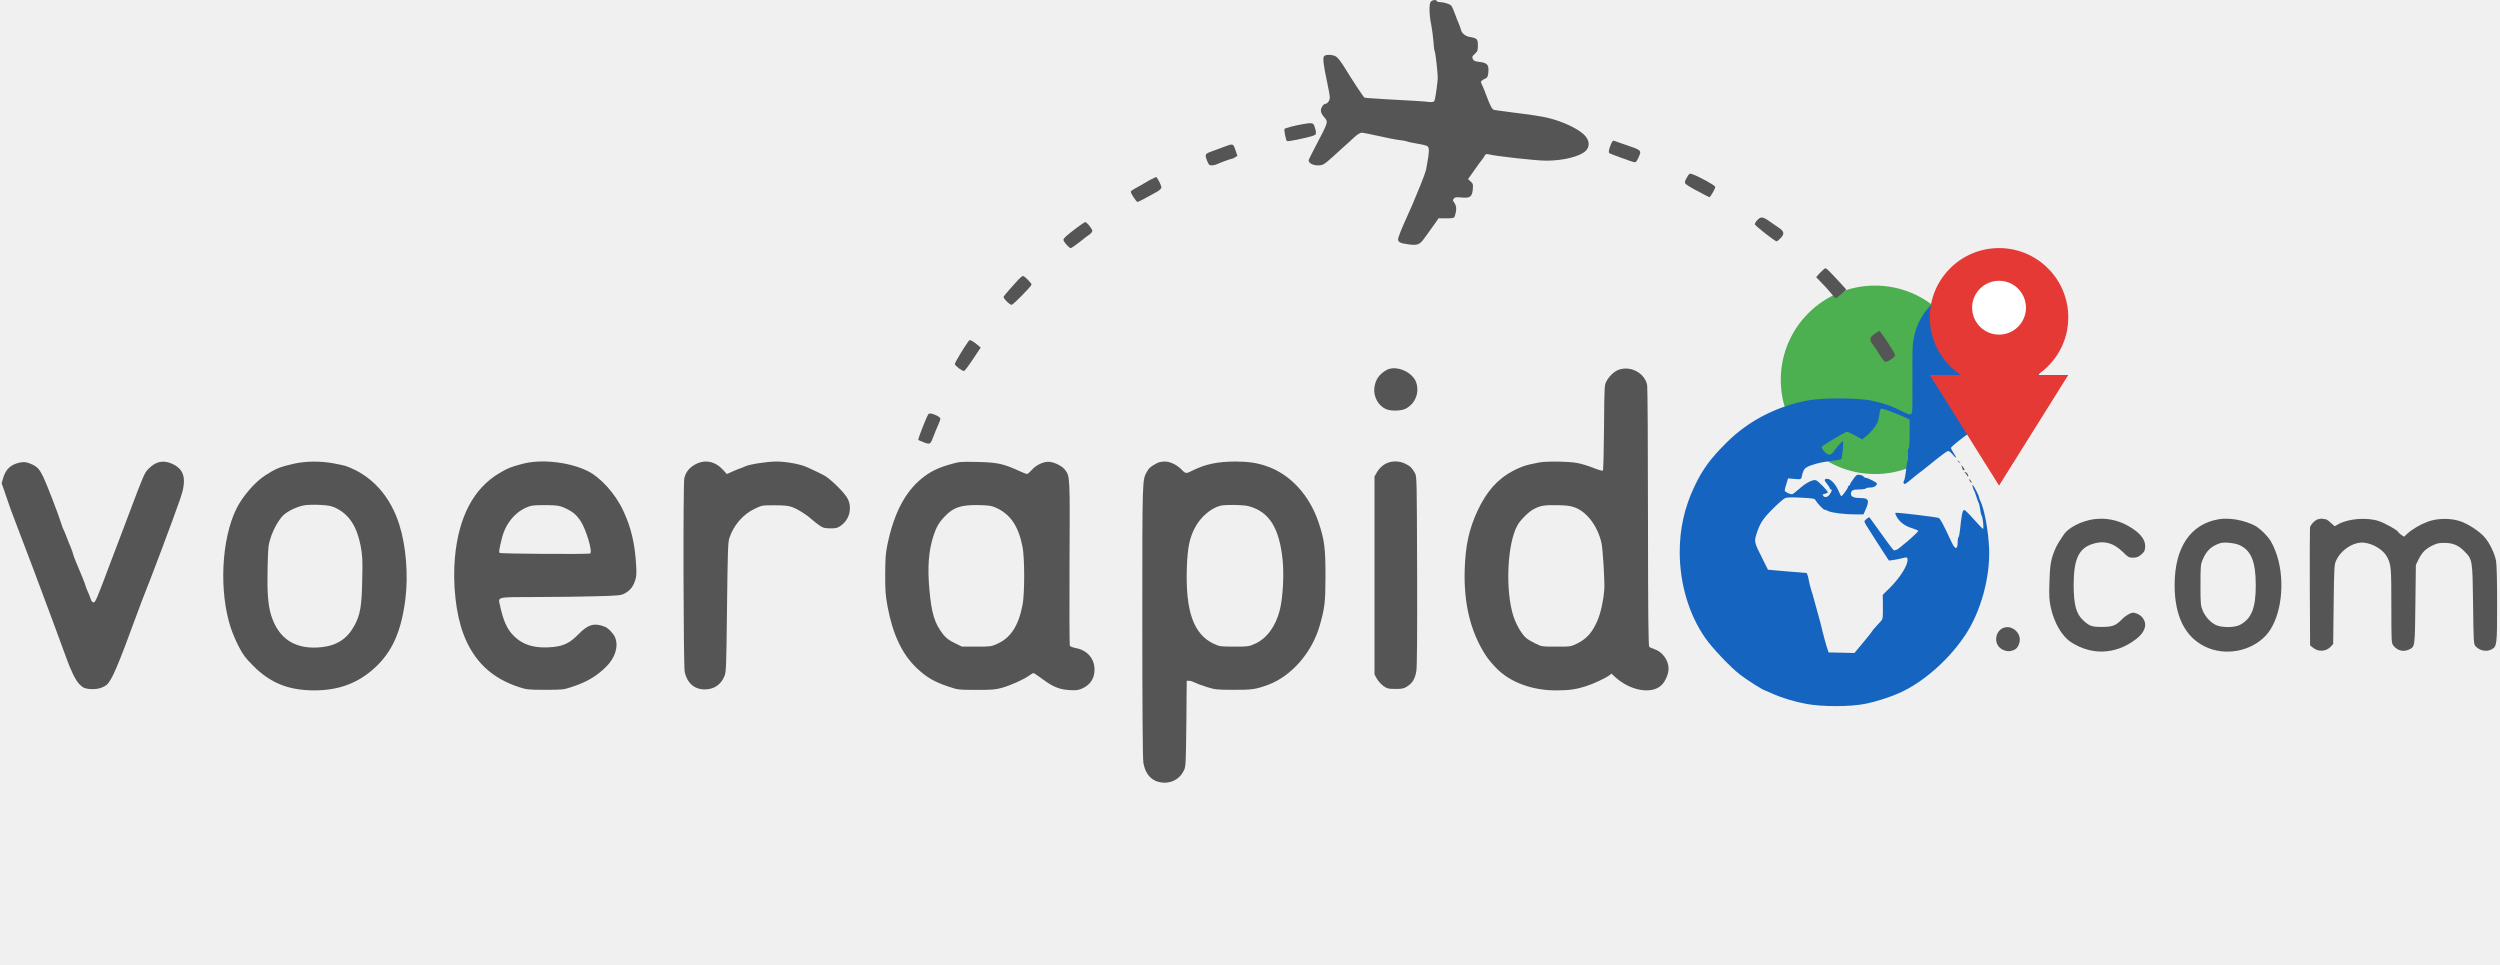
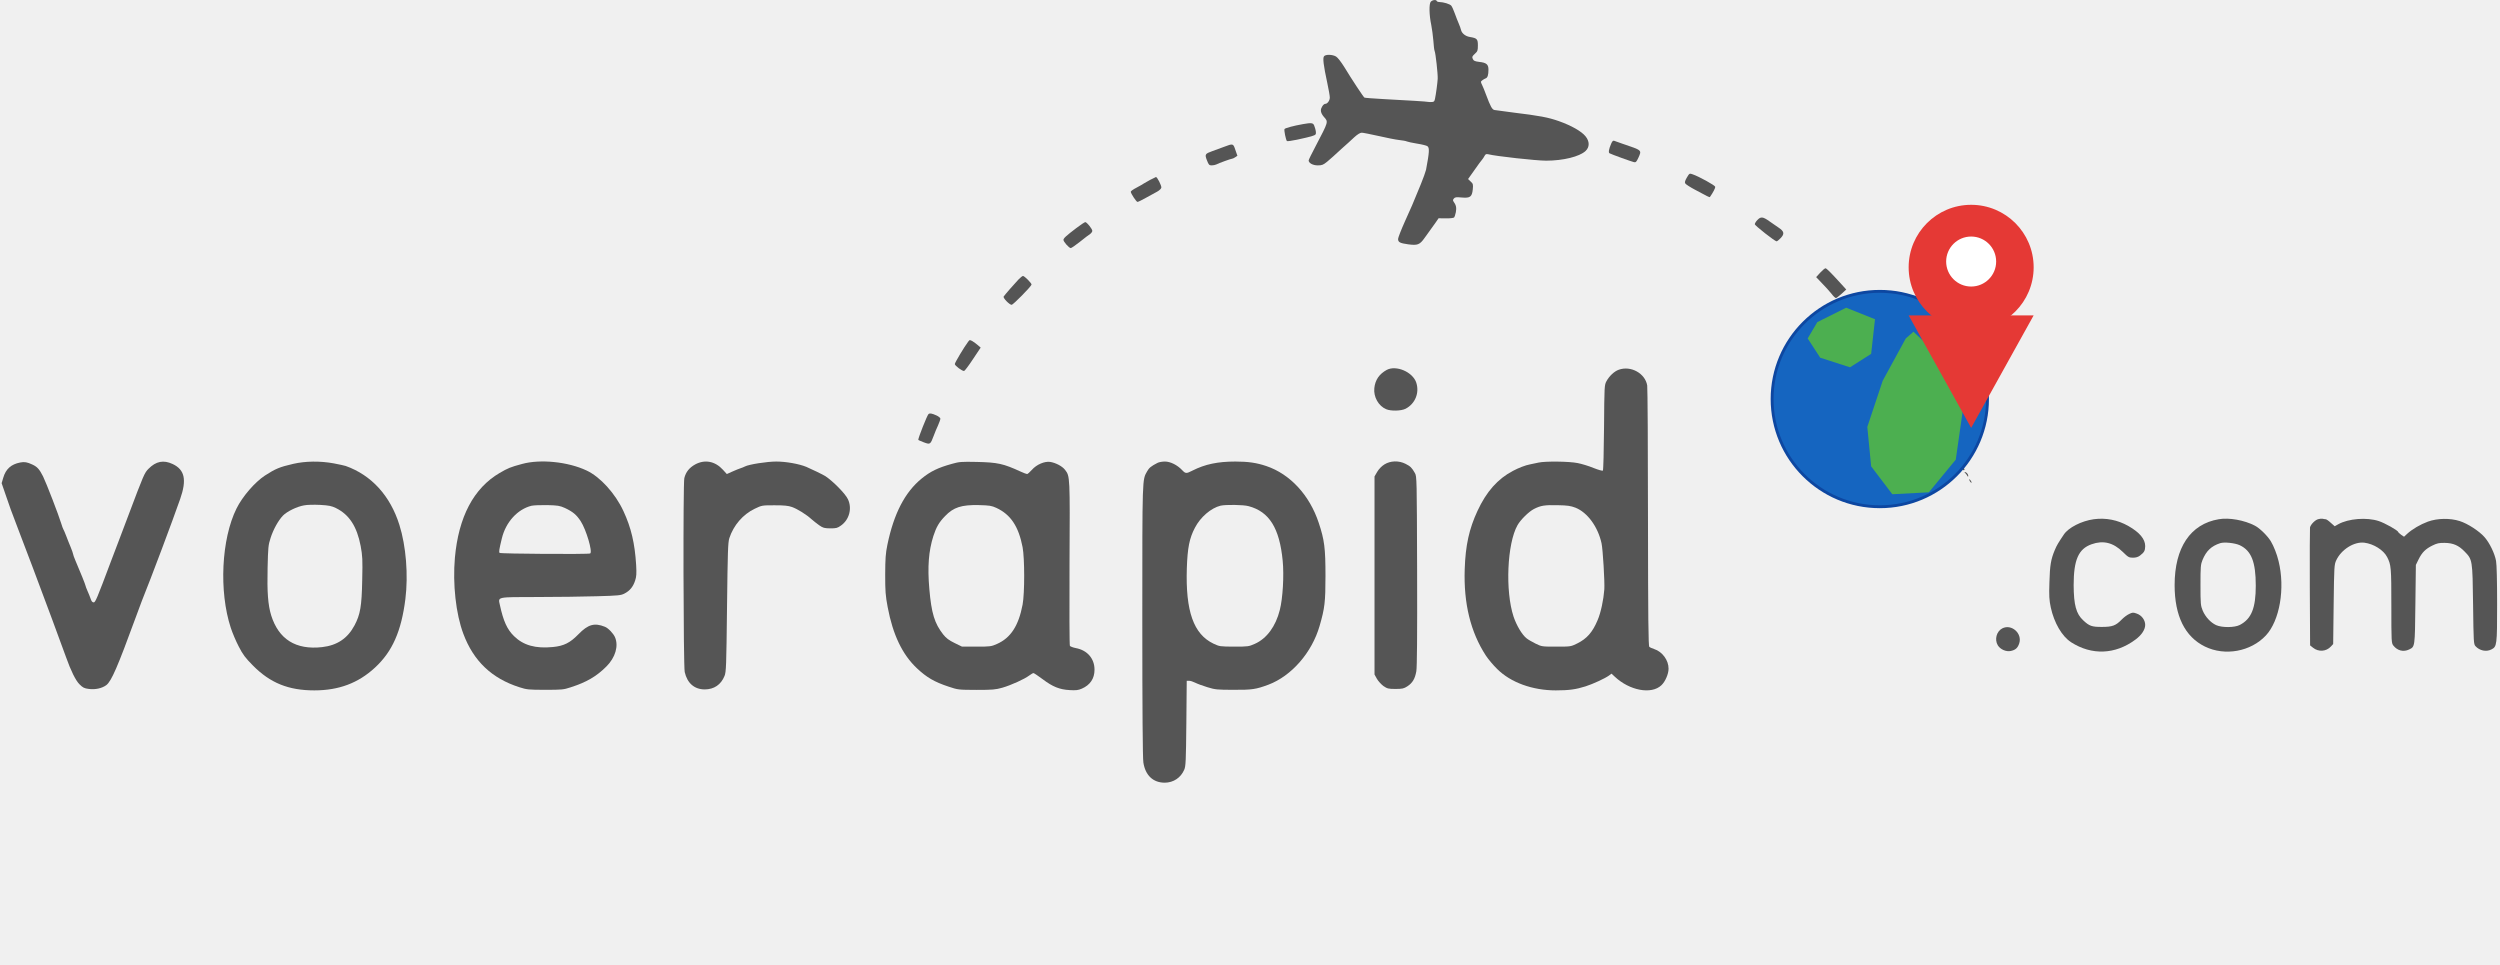
<svg xmlns="http://www.w3.org/2000/svg" viewBox="0 0 2600 1003" preserveAspectRatio="xMidYMid meet">
+   <defs>
+     <clipPath id="globe-clip">
+       <circle cx="1955" cy="415" r="112" />
+     </clipPath>
+   </defs>
  <g transform="translate(0,1003) scale(0.1,-0.1)" fill="#555555" stroke="none">
-     <circle fill="#4CAF50" cx="19500" cy="6080" r="980" />
    <path d="M14880 10012 c-19 -21 -17 -138 5 -241 8 -41 18 -115 22 -165 3 -50 9 -98 13 -106 10 -19 35 -243 32 -290 -2 -41 -18 -160 -28 -207 -5 -27 -11 -33 -33 -34 -14 -1 -30 0 -36 1 -13 4 -208 16 -458 29 -108 6 -202 13 -207 16 -11 7 -132 190 -210 319 -32 51 -67 97 -85 108 -37 22 -108 24 -125 3 -15 -18 -6 -93 34 -279 14 -65 26 -133 26 -150 0 -32 -25 -66 -47 -66 -19 0 -46 -40 -46 -69 0 -19 11 -43 31 -66 48 -54 51 -44 -86 -306 -40 -75 -72 -141 -72 -147 0 -28 44 -52 95 -52 44 0 56 5 97 38 25 21 53 45 61 53 8 8 50 46 93 85 43 38 101 90 129 117 33 30 61 47 77 47 14 0 92 -16 174 -34 82 -19 178 -38 214 -42 36 -4 72 -10 81 -15 9 -4 57 -15 108 -23 51 -8 99 -20 107 -27 22 -18 19 -62 -15 -244 -5 -22 -29 -89 -54 -150 -25 -60 -53 -128 -62 -150 -21 -53 -22 -55 -104 -238 -39 -87 -71 -169 -71 -182 0 -34 19 -44 105 -56 98 -13 120 -5 171 67 22 30 50 70 64 89 14 19 38 52 53 74 l28 41 76 -1 c41 -1 80 4 85 9 6 6 14 31 19 56 8 46 3 72 -23 108 -9 13 -9 20 2 33 12 15 26 16 81 11 88 -8 108 6 116 85 5 52 3 58 -22 81 l-27 26 66 93 c36 52 72 101 80 109 7 8 19 26 25 38 10 19 18 22 37 18 82 -21 501 -67 604 -67 177 0 347 42 410 101 43 40 43 100 -1 153 -42 52 -149 112 -276 157 -114 40 -200 56 -478 90 -93 12 -180 24 -193 26 -24 5 -41 36 -87 159 -14 39 -33 85 -42 103 -15 31 -15 33 3 47 10 8 26 17 35 20 20 7 29 35 29 91 0 54 -21 72 -94 80 -48 6 -60 11 -69 31 -9 21 -7 27 21 53 29 26 32 34 32 88 0 65 -9 75 -81 87 -47 7 -85 37 -94 72 -3 15 -14 45 -24 68 -10 22 -28 69 -41 105 -13 36 -29 72 -37 81 -14 17 -79 37 -123 38 -14 0 -26 5 -28 11 -6 16 -45 11 -62 -8z" />
    <path d="M13550 8739 c-97 -17 -185 -41 -191 -51 -7 -11 14 -114 25 -125 3 -4 50 3 104 14 148 32 186 43 194 56 8 13 3 45 -14 90 -11 30 -29 32 -118 16z" />
    <path d="M16755 8533 c-23 -54 -29 -89 -16 -97 14 -9 229 -87 256 -93 17 -4 25 5 44 46 36 81 42 76 -165 146 -39 14 -78 27 -87 31 -12 4 -20 -5 -32 -33z" />
    <path d="M12730 8503 c-36 -14 -90 -34 -120 -44 -78 -28 -82 -34 -58 -96 18 -47 24 -53 49 -53 16 0 37 4 47 9 26 14 156 61 168 61 5 0 19 7 31 15 l22 15 -21 60 c-23 69 -23 69 -118 33z" />
    <path d="M17543 8183 c-19 -33 -24 -50 -16 -61 5 -9 50 -38 99 -64 131 -71 153 -82 157 -77 33 47 58 94 55 107 -3 15 -169 107 -237 130 -30 11 -32 9 -58 -35z" />
    <path d="M11961 8159 c-29 -16 -58 -32 -65 -37 -6 -5 -39 -24 -73 -42 -35 -18 -63 -37 -63 -44 0 -18 58 -106 70 -106 6 0 46 19 88 43 42 24 95 53 117 64 23 13 41 30 43 42 3 20 -44 112 -56 110 -4 -1 -31 -15 -61 -30z" />
    <path d="M18277 7742 c-15 -15 -27 -35 -27 -44 0 -14 209 -178 227 -178 5 0 24 15 42 34 42 44 37 70 -22 109 -23 16 -67 46 -97 67 -66 47 -88 49 -123 12z" />
    <path d="M11195 7659 c-109 -83 -135 -107 -135 -124 0 -19 58 -85 76 -85 7 0 51 30 96 66 46 37 93 73 106 81 12 9 22 23 22 32 0 20 -57 91 -73 91 -7 0 -48 -28 -92 -61z" />
    <path d="M18930 7194 l-42 -46 59 -62 c33 -33 77 -82 98 -108 20 -27 42 -48 49 -48 6 1 33 21 59 45 l48 44 -48 53 c-114 125 -157 168 -168 168 -7 0 -32 -21 -55 -46z" />
    <path d="M10591 7122 c-41 -43 -142 -159 -153 -176 -9 -14 60 -86 83 -86 16 0 199 186 207 210 4 12 -73 90 -89 90 -6 0 -28 -17 -48 -38z" />
-     <path fill="#1565C0" d="M20475 7053 c-107 -23 -158 -38 -205 -61 -186 -90 -316 -254 -362 -454 -19 -86 -20 -120 -19 -435 2 -189 0 -352 -4 -363 -8 -26 -27 -25 -84 3 -129 65 -191 88 -331 119 -133 31 -513 33 -665 4 -328 -61 -620 -212 -846 -436 -170 -169 -250 -277 -335 -455 -106 -222 -156 -448 -155 -694 2 -326 97 -644 265 -885 73 -105 260 -303 362 -382 68 -53 243 -164 259 -164 2 0 32 -13 67 -29 101 -47 243 -90 372 -113 166 -29 442 -29 598 1 125 24 301 82 408 136 237 119 484 344 643 587 158 240 255 595 244 889 -7 184 -49 416 -92 501 -8 17 -15 36 -15 42 0 13 -48 106 -62 121 -6 6 -7 -1 -2 -20 4 -16 10 -32 14 -35 3 -3 14 -32 24 -65 11 -33 22 -64 26 -70 4 -5 10 -35 14 -65 4 -30 11 -59 16 -65 11 -14 24 -135 13 -135 -4 0 -48 45 -97 101 -48 55 -93 98 -99 96 -17 -5 -28 -56 -42 -200 -4 -43 -12 -80 -16 -83 -5 -3 -9 -23 -9 -44 0 -93 -26 -92 -69 3 -80 173 -114 237 -130 241 -45 12 -441 59 -448 53 -9 -9 22 -65 51 -92 35 -33 68 -52 129 -71 31 -10 57 -21 57 -25 0 -9 -108 -109 -158 -146 -20 -15 -39 -31 -42 -34 -12 -14 -47 -27 -56 -21 -5 4 -34 41 -64 82 -29 41 -83 116 -119 165 -36 50 -66 92 -68 94 -5 8 -53 -30 -53 -42 0 -6 9 -25 20 -42 27 -41 38 -58 89 -140 25 -38 67 -105 95 -148 l51 -77 45 6 c25 3 68 12 95 19 47 12 50 11 53 -8 10 -56 -74 -192 -185 -302 l-72 -71 1 -125 c1 -111 -1 -128 -18 -146 -57 -61 -94 -103 -94 -108 0 -3 -41 -55 -92 -116 l-92 -110 -134 3 -135 3 -18 55 c-10 30 -30 105 -45 165 -14 61 -32 130 -40 155 -7 25 -25 90 -40 145 -14 55 -32 116 -39 135 -7 19 -18 65 -25 103 -7 37 -17 67 -24 68 -6 0 -98 8 -205 17 l-194 17 -57 114 c-84 165 -87 179 -65 249 37 119 66 164 171 269 56 56 114 107 130 113 19 8 75 9 167 4 122 -6 139 -9 148 -26 17 -31 80 -98 93 -98 6 0 24 -7 40 -15 34 -18 170 -35 283 -35 l83 0 19 43 c46 101 37 127 -45 127 -71 0 -104 13 -104 43 0 37 19 47 86 47 35 0 66 5 69 10 3 6 25 10 47 10 37 0 67 18 68 42 0 10 -95 58 -113 58 -8 0 -20 6 -26 14 -6 8 -25 16 -42 18 -26 4 -34 -1 -64 -43 -19 -25 -35 -52 -35 -58 0 -6 -4 -11 -10 -11 -5 0 -10 -6 -10 -13 0 -14 -60 -97 -70 -97 -4 0 -17 25 -30 56 -27 66 -81 124 -115 124 -36 0 -37 -13 -5 -51 16 -19 29 -40 30 -46 0 -7 5 -13 10 -13 16 0 12 -19 -11 -51 -22 -31 -50 -37 -68 -15 -10 12 -6 15 19 21 16 4 30 10 30 14 0 16 -103 121 -125 127 -34 8 -103 -27 -173 -90 -35 -31 -68 -56 -74 -56 -28 0 -78 25 -77 40 0 8 8 40 18 70 l17 55 44 -4 c96 -9 93 -10 102 38 4 24 17 54 28 66 32 34 153 69 298 84 40 4 77 12 81 17 10 11 26 184 17 184 -10 0 -59 -53 -86 -93 -37 -55 -66 -59 -106 -14 -19 20 -31 42 -28 50 5 14 246 157 264 157 6 0 44 -18 84 -40 l73 -40 36 29 c48 37 107 108 123 148 8 17 17 57 20 87 5 42 11 56 23 56 22 -1 131 -41 219 -80 l72 -34 0 -147 c0 -94 -4 -150 -11 -154 -6 -4 -9 -28 -6 -59 2 -28 1 -58 -4 -66 -4 -9 -10 -40 -13 -70 -8 -80 -18 -134 -27 -145 -4 -6 -4 -17 1 -24 6 -11 23 -1 72 40 35 30 77 63 92 74 30 22 38 28 181 144 55 44 107 81 116 81 8 0 29 -16 45 -35 41 -50 51 -43 14 9 -16 25 -30 51 -30 58 0 11 118 106 206 166 11 7 55 37 98 67 44 30 86 55 93 55 7 0 13 3 13 8 0 4 26 20 58 37 95 49 235 135 266 163 41 39 108 128 145 194 48 85 71 170 78 285 7 125 -10 209 -69 333 -34 71 -56 100 -132 175 -116 115 -203 163 -354 194 -51 11 -177 13 -217 4z m213 -432 c51 -26 103 -75 126 -119 28 -55 36 -149 16 -209 -43 -132 -182 -211 -319 -182 -132 29 -215 131 -216 264 0 122 65 219 178 262 48 19 164 10 215 -16z" />
+     <path fill="none" d="M20475 7053 c-107 -23 -158 -38 -205 -61 -186 -90 -316 -254 -362 -454 -19 -86 -20 -120 -19 -435 2 -189 0 -352 -4 -363 -8 -26 -27 -25 -84 3 -129 65 -191 88 -331 119 -133 31 -513 33 -665 4 -328 -61 -620 -212 -846 -436 -170 -169 -250 -277 -335 -455 -106 -222 -156 -448 -155 -694 2 -326 97 -644 265 -885 73 -105 260 -303 362 -382 68 -53 243 -164 259 -164 2 0 32 -13 67 -29 101 -47 243 -90 372 -113 166 -29 442 -29 598 1 125 24 301 82 408 136 237 119 484 344 643 587 158 240 255 595 244 889 -7 184 -49 416 -92 501 -8 17 -15 36 -15 42 0 13 -48 106 -62 121 -6 6 -7 -1 -2 -20 4 -16 10 -32 14 -35 3 -3 14 -32 24 -65 11 -33 22 -64 26 -70 4 -5 10 -35 14 -65 4 -30 11 -59 16 -65 11 -14 24 -135 13 -135 -4 0 -48 45 -97 101 -48 55 -93 98 -99 96 -17 -5 -28 -56 -42 -200 -4 -43 -12 -80 -16 -83 -5 -3 -9 -23 -9 -44 0 -93 -26 -92 -69 3 -80 173 -114 237 -130 241 -45 12 -441 59 -448 53 -9 -9 22 -65 51 -92 35 -33 68 -52 129 -71 31 -10 57 -21 57 -25 0 -9 -108 -109 -158 -146 -20 -15 -39 -31 -42 -34 -12 -14 -47 -27 -56 -21 -5 4 -34 41 -64 82 -29 41 -83 116 -119 165 -36 50 -66 92 -68 94 -5 8 -53 -30 -53 -42 0 -6 9 -25 20 -42 27 -41 38 -58 89 -140 25 -38 67 -105 95 -148 l51 -77 45 6 c25 3 68 12 95 19 47 12 50 11 53 -8 10 -56 -74 -192 -185 -302 l-72 -71 1 -125 c1 -111 -1 -128 -18 -146 -57 -61 -94 -103 -94 -108 0 -3 -41 -55 -92 -116 l-92 -110 -134 3 -135 3 -18 55 c-10 30 -30 105 -45 165 -14 61 -32 130 -40 155 -7 25 -25 90 -40 145 -14 55 -32 116 -39 135 -7 19 -18 65 -25 103 -7 37 -17 67 -24 68 -6 0 -98 8 -205 17 l-194 17 -57 114 c-84 165 -87 179 -65 249 37 119 66 164 171 269 56 56 114 107 130 113 19 8 75 9 167 4 122 -6 139 -9 148 -26 17 -31 80 -98 93 -98 6 0 24 -7 40 -15 34 -18 170 -35 283 -35 l83 0 19 43 c46 101 37 127 -45 127 -71 0 -104 13 -104 43 0 37 19 47 86 47 35 0 66 5 69 10 3 6 25 10 47 10 37 0 67 18 68 42 0 10 -95 58 -113 58 -8 0 -20 6 -26 14 -6 8 -25 16 -42 18 -26 4 -34 -1 -64 -43 -19 -25 -35 -52 -35 -58 0 -6 -4 -11 -10 -11 -5 0 -10 -6 -10 -13 0 -14 -60 -97 -70 -97 -4 0 -17 25 -30 56 -27 66 -81 124 -115 124 -36 0 -37 -13 -5 -51 16 -19 29 -40 30 -46 0 -7 5 -13 10 -13 16 0 12 -19 -11 -51 -22 -31 -50 -37 -68 -15 -10 12 -6 15 19 21 16 4 30 10 30 14 0 16 -103 121 -125 127 -34 8 -103 -27 -173 -90 -35 -31 -68 -56 -74 -56 -28 0 -78 25 -77 40 0 8 8 40 18 70 l17 55 44 -4 c96 -9 93 -10 102 38 4 24 17 54 28 66 32 34 153 69 298 84 40 4 77 12 81 17 10 11 26 184 17 184 -10 0 -59 -53 -86 -93 -37 -55 -66 -59 -106 -14 -19 20 -31 42 -28 50 5 14 246 157 264 157 6 0 44 -18 84 -40 l73 -40 36 29 c48 37 107 108 123 148 8 17 17 57 20 87 5 42 11 56 23 56 22 -1 131 -41 219 -80 l72 -34 0 -147 c0 -94 -4 -150 -11 -154 -6 -4 -9 -28 -6 -59 2 -28 1 -58 -4 -66 -4 -9 -10 -40 -13 -70 -8 -80 -18 -134 -27 -145 -4 -6 -4 -17 1 -24 6 -11 23 -1 72 40 35 30 77 63 92 74 30 22 38 28 181 144 55 44 107 81 116 81 8 0 29 -16 45 -35 41 -50 51 -43 14 9 -16 25 -30 51 -30 58 0 11 118 106 206 166 11 7 55 37 98 67 44 30 86 55 93 55 7 0 13 3 13 8 0 4 26 20 58 37 95 49 235 135 266 163 41 39 108 128 145 194 48 85 71 170 78 285 7 125 -10 209 -69 333 -34 71 -56 100 -132 175 -116 115 -203 163 -354 194 -51 11 -177 13 -217 4z m213 -432 c51 -26 103 -75 126 -119 28 -55 36 -149 16 -209 -43 -132 -182 -211 -319 -182 -132 29 -215 131 -216 264 0 122 65 219 178 262 48 19 164 10 215 -16z" />
    <path d="M19497 6558 c-57 -40 -59 -60 -12 -122 19 -26 35 -48 35 -50 0 -2 18 -31 40 -64 39 -57 42 -60 68 -51 15 5 40 21 56 34 28 22 29 26 17 51 -13 29 -106 172 -138 212 l-18 22 -48 -32z" />
    <path d="M10068 6475 c-40 -53 -138 -217 -138 -231 0 -17 79 -76 97 -72 7 2 49 57 92 123 l80 120 -29 25 c-16 14 -41 32 -57 42 -27 15 -29 15 -45 -7z" />
    <path d="M14422 6183 c-78 -43 -120 -104 -129 -189 -10 -92 44 -187 124 -220 49 -21 156 -18 201 5 100 52 146 165 111 272 -37 111 -209 184 -307 132z" />
    <path d="M16836 6185 c-47 -16 -100 -66 -129 -120 -21 -39 -22 -51 -25 -480 -2 -242 -7 -444 -12 -449 -5 -5 -46 7 -97 27 -48 20 -123 43 -165 51 -88 18 -337 21 -408 5 -25 -5 -65 -14 -90 -19 -44 -8 -117 -36 -175 -67 -160 -84 -276 -216 -369 -416 -87 -187 -125 -359 -133 -607 -12 -356 61 -654 220 -898 24 -37 77 -100 118 -140 141 -140 367 -222 609 -222 137 0 210 10 310 42 76 24 203 83 243 112 l27 20 33 -31 c154 -145 381 -188 485 -90 40 37 75 117 75 172 1 88 -65 178 -150 205 -21 7 -44 17 -50 23 -10 7 -13 288 -14 1341 0 732 -4 1352 -8 1377 -21 126 -170 209 -295 164z m-451 -1435 c125 -50 233 -198 271 -370 14 -65 34 -401 29 -479 -8 -109 -36 -242 -70 -321 -53 -126 -112 -193 -214 -243 -65 -32 -67 -32 -216 -32 -149 0 -151 0 -216 32 -36 18 -78 42 -92 54 -47 36 -105 134 -136 226 -88 267 -67 760 41 951 32 57 118 141 170 168 72 37 112 43 248 40 104 -2 135 -7 185 -26z" />
    <path d="M9656 5723 c-15 -15 -106 -245 -106 -267 0 -3 26 -14 57 -26 67 -25 69 -24 104 69 11 30 31 79 45 108 13 30 24 60 24 69 0 8 -19 24 -42 34 -46 21 -70 25 -82 13z" />
    <path d="M20360 5236 c0 -2 8 -10 18 -17 15 -13 16 -12 3 4 -13 16 -21 21 -21 13z" />
    <path d="M210 5220 c-94 -18 -150 -68 -176 -158 l-17 -57 43 -125 c41 -121 55 -160 124 -340 33 -86 44 -113 154 -405 115 -304 308 -825 349 -940 49 -139 100 -242 139 -281 36 -36 50 -43 98 -49 68 -9 138 7 182 40 53 41 117 189 304 700 28 77 57 156 65 175 96 237 320 834 399 1061 70 200 47 304 -78 363 -95 45 -174 29 -251 -49 -43 -43 -51 -64 -206 -475 -34 -91 -82 -217 -106 -280 -24 -63 -59 -155 -78 -205 -149 -397 -163 -430 -181 -430 -13 0 -23 12 -31 37 -7 21 -22 58 -33 82 -11 25 -20 49 -20 53 0 8 -55 146 -106 264 -13 31 -24 61 -24 67 0 6 -11 37 -24 69 -13 32 -35 85 -47 118 -13 33 -26 65 -30 70 -4 6 -14 33 -22 60 -25 84 -157 426 -189 490 -38 75 -60 100 -112 124 -53 25 -83 30 -126 21z" />
    <path d="M3050 5206 c-143 -33 -185 -51 -295 -122 -104 -68 -233 -217 -295 -342 -158 -318 -184 -863 -60 -1241 17 -52 54 -140 83 -195 43 -84 68 -117 147 -197 180 -182 370 -259 639 -259 255 0 457 76 631 237 181 167 274 379 316 713 31 250 7 551 -62 770 -95 304 -291 519 -559 614 -11 4 -67 16 -124 27 -141 26 -295 24 -421 -5z m444 -460 c138 -68 218 -191 257 -395 19 -104 21 -138 16 -355 -5 -271 -20 -357 -80 -470 -72 -135 -180 -208 -337 -226 -273 -31 -452 81 -530 331 -33 108 -43 243 -37 493 5 211 7 238 31 311 28 88 80 182 129 233 42 43 144 93 218 106 34 7 104 8 169 5 91 -5 119 -11 164 -33z" />
    <path d="M5430 5205 c-123 -33 -146 -43 -234 -94 -270 -158 -427 -457 -465 -881 -24 -275 10 -585 88 -792 106 -283 295 -463 582 -555 78 -25 96 -27 269 -27 172 0 190 1 265 26 165 53 268 113 372 217 93 93 128 213 89 304 -17 39 -71 96 -106 109 -108 43 -174 25 -275 -79 -87 -89 -151 -121 -265 -132 -179 -18 -306 17 -404 113 -72 70 -111 157 -147 323 -19 88 -41 83 385 84 204 0 484 4 621 8 228 6 254 9 291 29 54 28 88 69 109 133 14 42 16 71 11 163 -14 226 -52 388 -132 560 -85 184 -242 357 -384 423 -193 91 -482 120 -670 68z m445 -458 c83 -39 121 -71 164 -137 58 -89 126 -320 99 -336 -16 -10 -932 -4 -942 6 -9 9 -5 34 23 150 41 170 162 303 308 340 21 5 94 8 163 7 112 -3 131 -6 185 -30z" />
    <path d="M7230 5200 c-61 -34 -97 -78 -113 -142 -14 -55 -10 -1953 4 -2017 26 -116 101 -181 209 -181 97 1 168 49 205 140 17 42 19 97 26 713 7 587 10 674 24 720 44 134 141 247 264 306 75 36 77 36 206 36 100 0 142 -4 182 -18 56 -20 148 -77 203 -127 19 -17 55 -45 80 -63 40 -28 53 -31 115 -32 62 0 75 3 112 30 86 61 117 179 71 274 -26 56 -154 186 -234 239 -23 15 -145 74 -199 97 -76 31 -212 55 -312 55 -98 0 -285 -30 -325 -51 -12 -6 -33 -15 -47 -19 -14 -4 -52 -20 -84 -34 l-58 -26 -41 45 c-81 89 -188 109 -288 55z" />
    <path d="M9900 5206 c-144 -40 -223 -78 -315 -153 -174 -142 -289 -364 -356 -688 -19 -92 -22 -142 -23 -310 0 -174 3 -218 26 -340 54 -286 152 -492 304 -635 101 -95 181 -142 329 -191 99 -33 101 -33 290 -34 169 0 199 3 270 23 92 27 229 89 278 126 19 14 39 26 45 26 6 0 49 -29 96 -64 105 -79 175 -107 281 -113 65 -4 89 -1 126 15 87 38 132 105 132 197 0 116 -75 203 -195 225 -29 6 -56 16 -61 23 -5 7 -6 383 -4 857 5 907 5 907 -46 973 -29 38 -95 73 -154 83 -59 9 -143 -27 -191 -82 -22 -24 -44 -44 -50 -44 -7 0 -35 11 -64 24 -185 85 -241 97 -463 102 -155 3 -178 2 -255 -20z m462 -458 c149 -69 231 -192 273 -409 22 -117 22 -480 0 -597 -42 -221 -124 -346 -266 -409 -61 -27 -71 -28 -214 -28 l-150 0 -78 38 c-59 29 -87 50 -118 89 -90 115 -122 220 -144 473 -20 233 -7 395 42 550 31 95 59 143 122 208 87 91 170 118 351 114 111 -3 132 -6 182 -29z" />
    <path d="M12038 5216 c-68 -35 -88 -52 -108 -88 -51 -91 -50 -42 -50 -1553 0 -937 4 -1432 11 -1475 21 -135 102 -210 223 -210 90 1 166 51 202 135 16 35 18 91 22 483 l4 442 25 0 c13 0 41 -9 63 -20 21 -11 78 -32 127 -47 82 -25 101 -27 273 -27 193 -1 231 5 361 53 241 91 453 334 533 612 53 183 61 247 61 519 0 290 -11 375 -70 552 -95 288 -297 507 -545 591 -101 34 -189 47 -322 47 -183 0 -316 -28 -446 -94 -65 -33 -72 -33 -108 5 -50 53 -122 89 -179 89 -27 0 -62 -6 -77 -14z m947 -450 c215 -57 322 -227 355 -568 15 -152 1 -392 -30 -512 -43 -171 -136 -297 -260 -352 -63 -28 -71 -29 -215 -29 -147 1 -151 1 -215 31 -207 99 -291 337 -277 784 7 212 27 313 84 421 57 111 168 206 267 230 53 12 238 10 291 -5z" />
    <path d="M14398 5200 c-29 -18 -58 -48 -75 -77 l-28 -48 0 -1030 0 -1030 25 -45 c14 -24 45 -58 68 -75 40 -27 51 -30 125 -30 72 0 87 4 123 27 54 35 80 78 94 158 7 45 10 359 8 1045 -3 957 -3 981 -23 1015 -31 55 -47 71 -97 96 -71 36 -157 33 -220 -6z" />
    <path d="M20405 5170 c9 -31 11 -33 24 -29 5 2 0 15 -11 29 l-21 25 8 -25z" />
    <path d="M20436 5112 c6 -4 16 -16 22 -27 8 -15 11 -16 12 -4 0 17 -19 39 -34 39 -8 0 -7 -3 0 -8z" />
    <path d="M20480 5044 c0 -13 18 -39 24 -34 2 3 -2 14 -10 24 -8 11 -14 16 -14 10z" />
    <path d="M21775 4630 c-128 -18 -263 -87 -311 -159 -60 -90 -72 -109 -94 -161 -41 -97 -51 -159 -56 -335 -5 -145 -2 -184 14 -262 35 -161 116 -300 211 -362 215 -138 459 -129 668 26 65 47 103 105 103 154 0 50 -36 99 -86 117 -38 14 -45 14 -80 -3 -22 -10 -57 -36 -79 -59 -61 -63 -97 -76 -207 -76 -103 0 -129 9 -192 68 -74 68 -99 160 -100 367 0 262 50 377 187 425 121 43 225 17 324 -80 56 -55 64 -60 106 -60 31 0 53 7 73 22 45 35 53 50 54 99 0 72 -58 142 -174 208 -112 64 -236 88 -361 71z" />
    <path d="M23075 4630 c-295 -50 -459 -295 -459 -685 0 -320 107 -537 315 -639 208 -102 477 -53 634 115 144 154 202 491 132 774 -17 72 -51 157 -80 205 -35 58 -116 137 -166 163 -109 57 -268 86 -376 67z m218 -270 c121 -57 167 -173 167 -421 0 -233 -45 -345 -165 -408 -54 -29 -187 -30 -248 -2 -57 27 -111 85 -139 151 -21 51 -23 69 -23 265 0 191 2 215 21 261 39 95 92 145 184 175 42 14 153 2 203 -21z" />
    <path d="M24107 4630 c-32 -10 -75 -54 -83 -85 -2 -11 -3 -292 -2 -623 l3 -604 30 -24 c57 -46 137 -41 186 12 l24 26 5 411 c5 398 6 414 27 460 52 112 186 196 292 183 97 -12 199 -76 237 -149 42 -82 44 -108 44 -508 0 -377 1 -387 21 -413 42 -53 104 -69 163 -41 62 30 61 21 66 470 l5 410 28 57 c36 73 72 109 145 145 47 23 69 28 127 27 87 -1 145 -26 206 -89 83 -85 83 -85 89 -551 5 -394 6 -413 25 -434 42 -47 113 -62 166 -34 57 29 59 45 59 472 0 234 -4 412 -11 448 -14 78 -67 188 -121 249 -56 63 -173 139 -257 166 -100 32 -232 30 -331 -6 -79 -29 -164 -79 -217 -128 l-31 -29 -31 21 c-17 13 -31 26 -31 29 0 15 -139 93 -201 113 -125 41 -315 26 -421 -33 l-37 -21 -41 36 c-22 21 -46 37 -53 37 -6 0 -21 2 -32 5 -11 2 -33 0 -48 -5z" />
    <path d="M20824 3495 c-60 -31 -83 -115 -47 -176 26 -43 88 -70 136 -59 49 11 71 31 87 79 34 103 -80 205 -176 156z" />
  </g>
-   <circle fill="#E53935" cx="2079" cy="330" r="72" />
-   <polygon fill="#E53935" points="2007,390 2151,390 2079,505" />
-   <circle fill="white" cx="2079" cy="320" r="28" />
+   <circle cx="1955" cy="415" r="112" fill="#1565C0" />
+   <g clip-path="url(#globe-clip)">
+     <path fill="#4CAF50" d="M1990,345 L2025,378 L2042,422 L2034,478 L2006,512 L1968,514 L1946,485 L1942,444 L1958,396 L1982,352 Z" />
+     <path fill="#4CAF50" d="M1890,335 L1920,320 L1950,332 L1946,368 L1924,382 L1893,372 L1880,352 Z" />
+   </g>
+   <circle cx="1955" cy="415" r="112" fill="none" stroke="#0D47A1" stroke-width="3" />
+   <circle cx="2050" cy="278" r="65" fill="#E53935" />
+   <polygon fill="#E53935" points="1985,328 2115,328 2050,445" />
+   <circle cx="2050" cy="272" r="26" fill="white" />
</svg>
